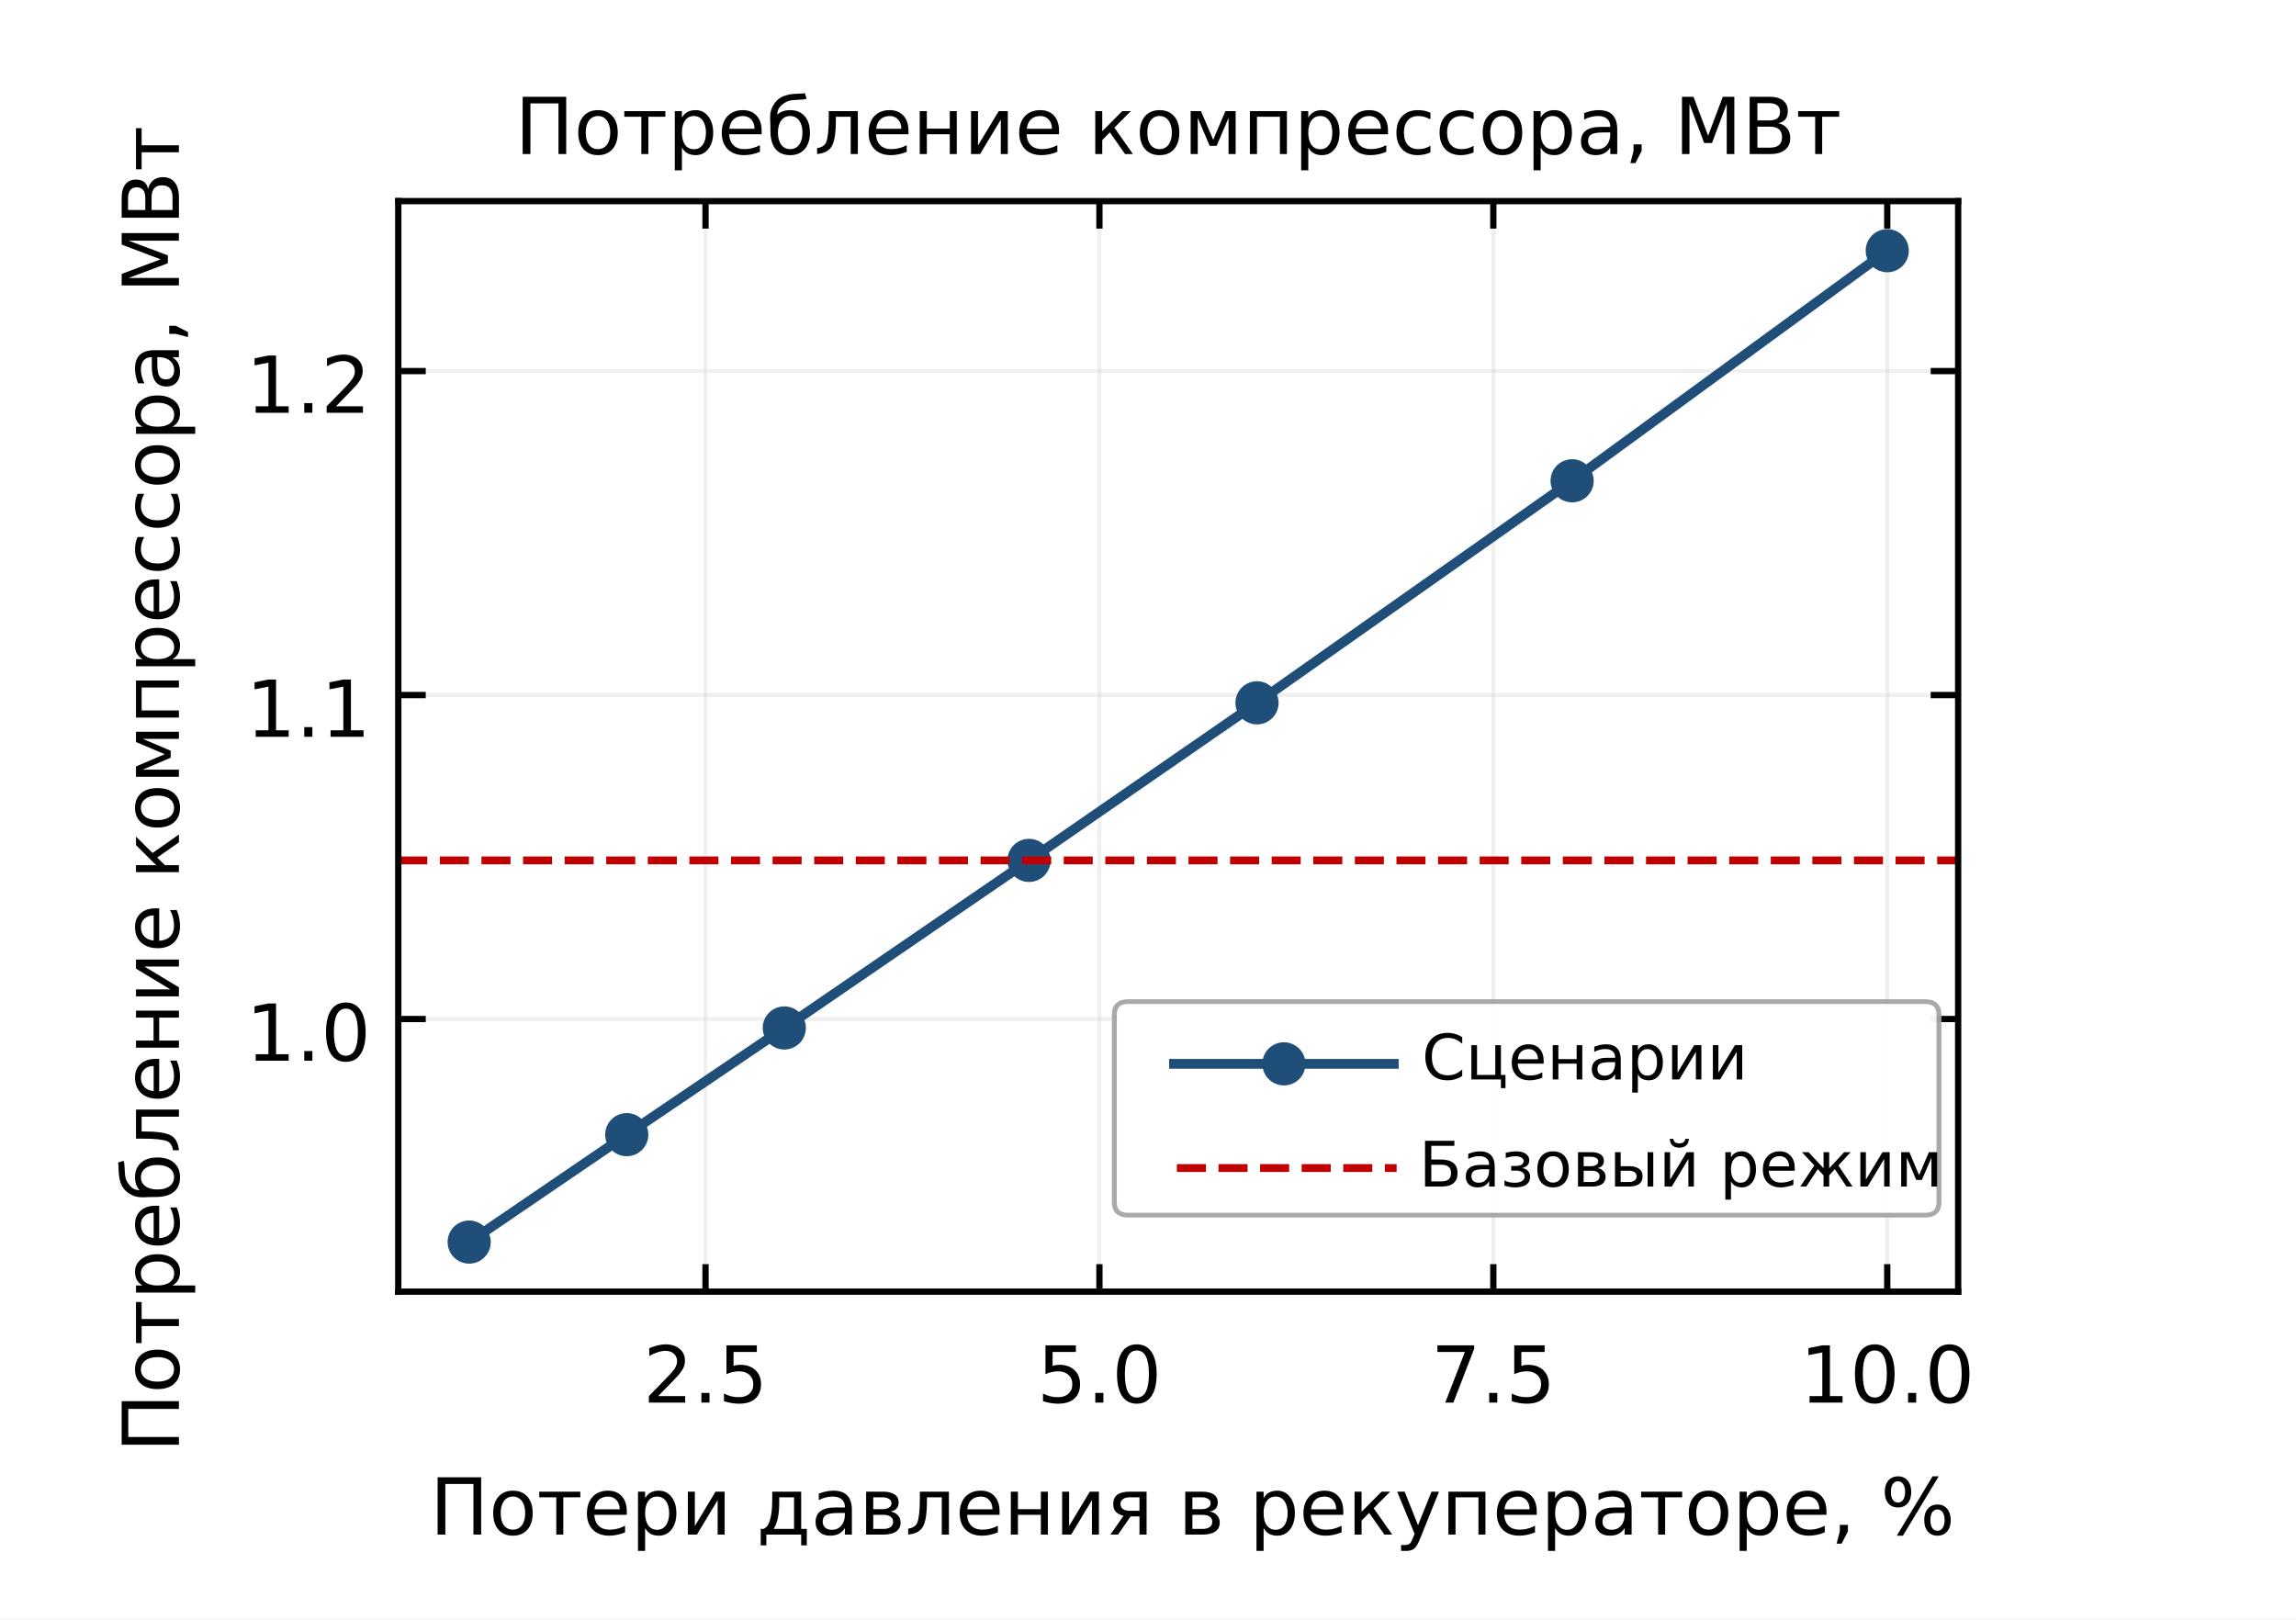
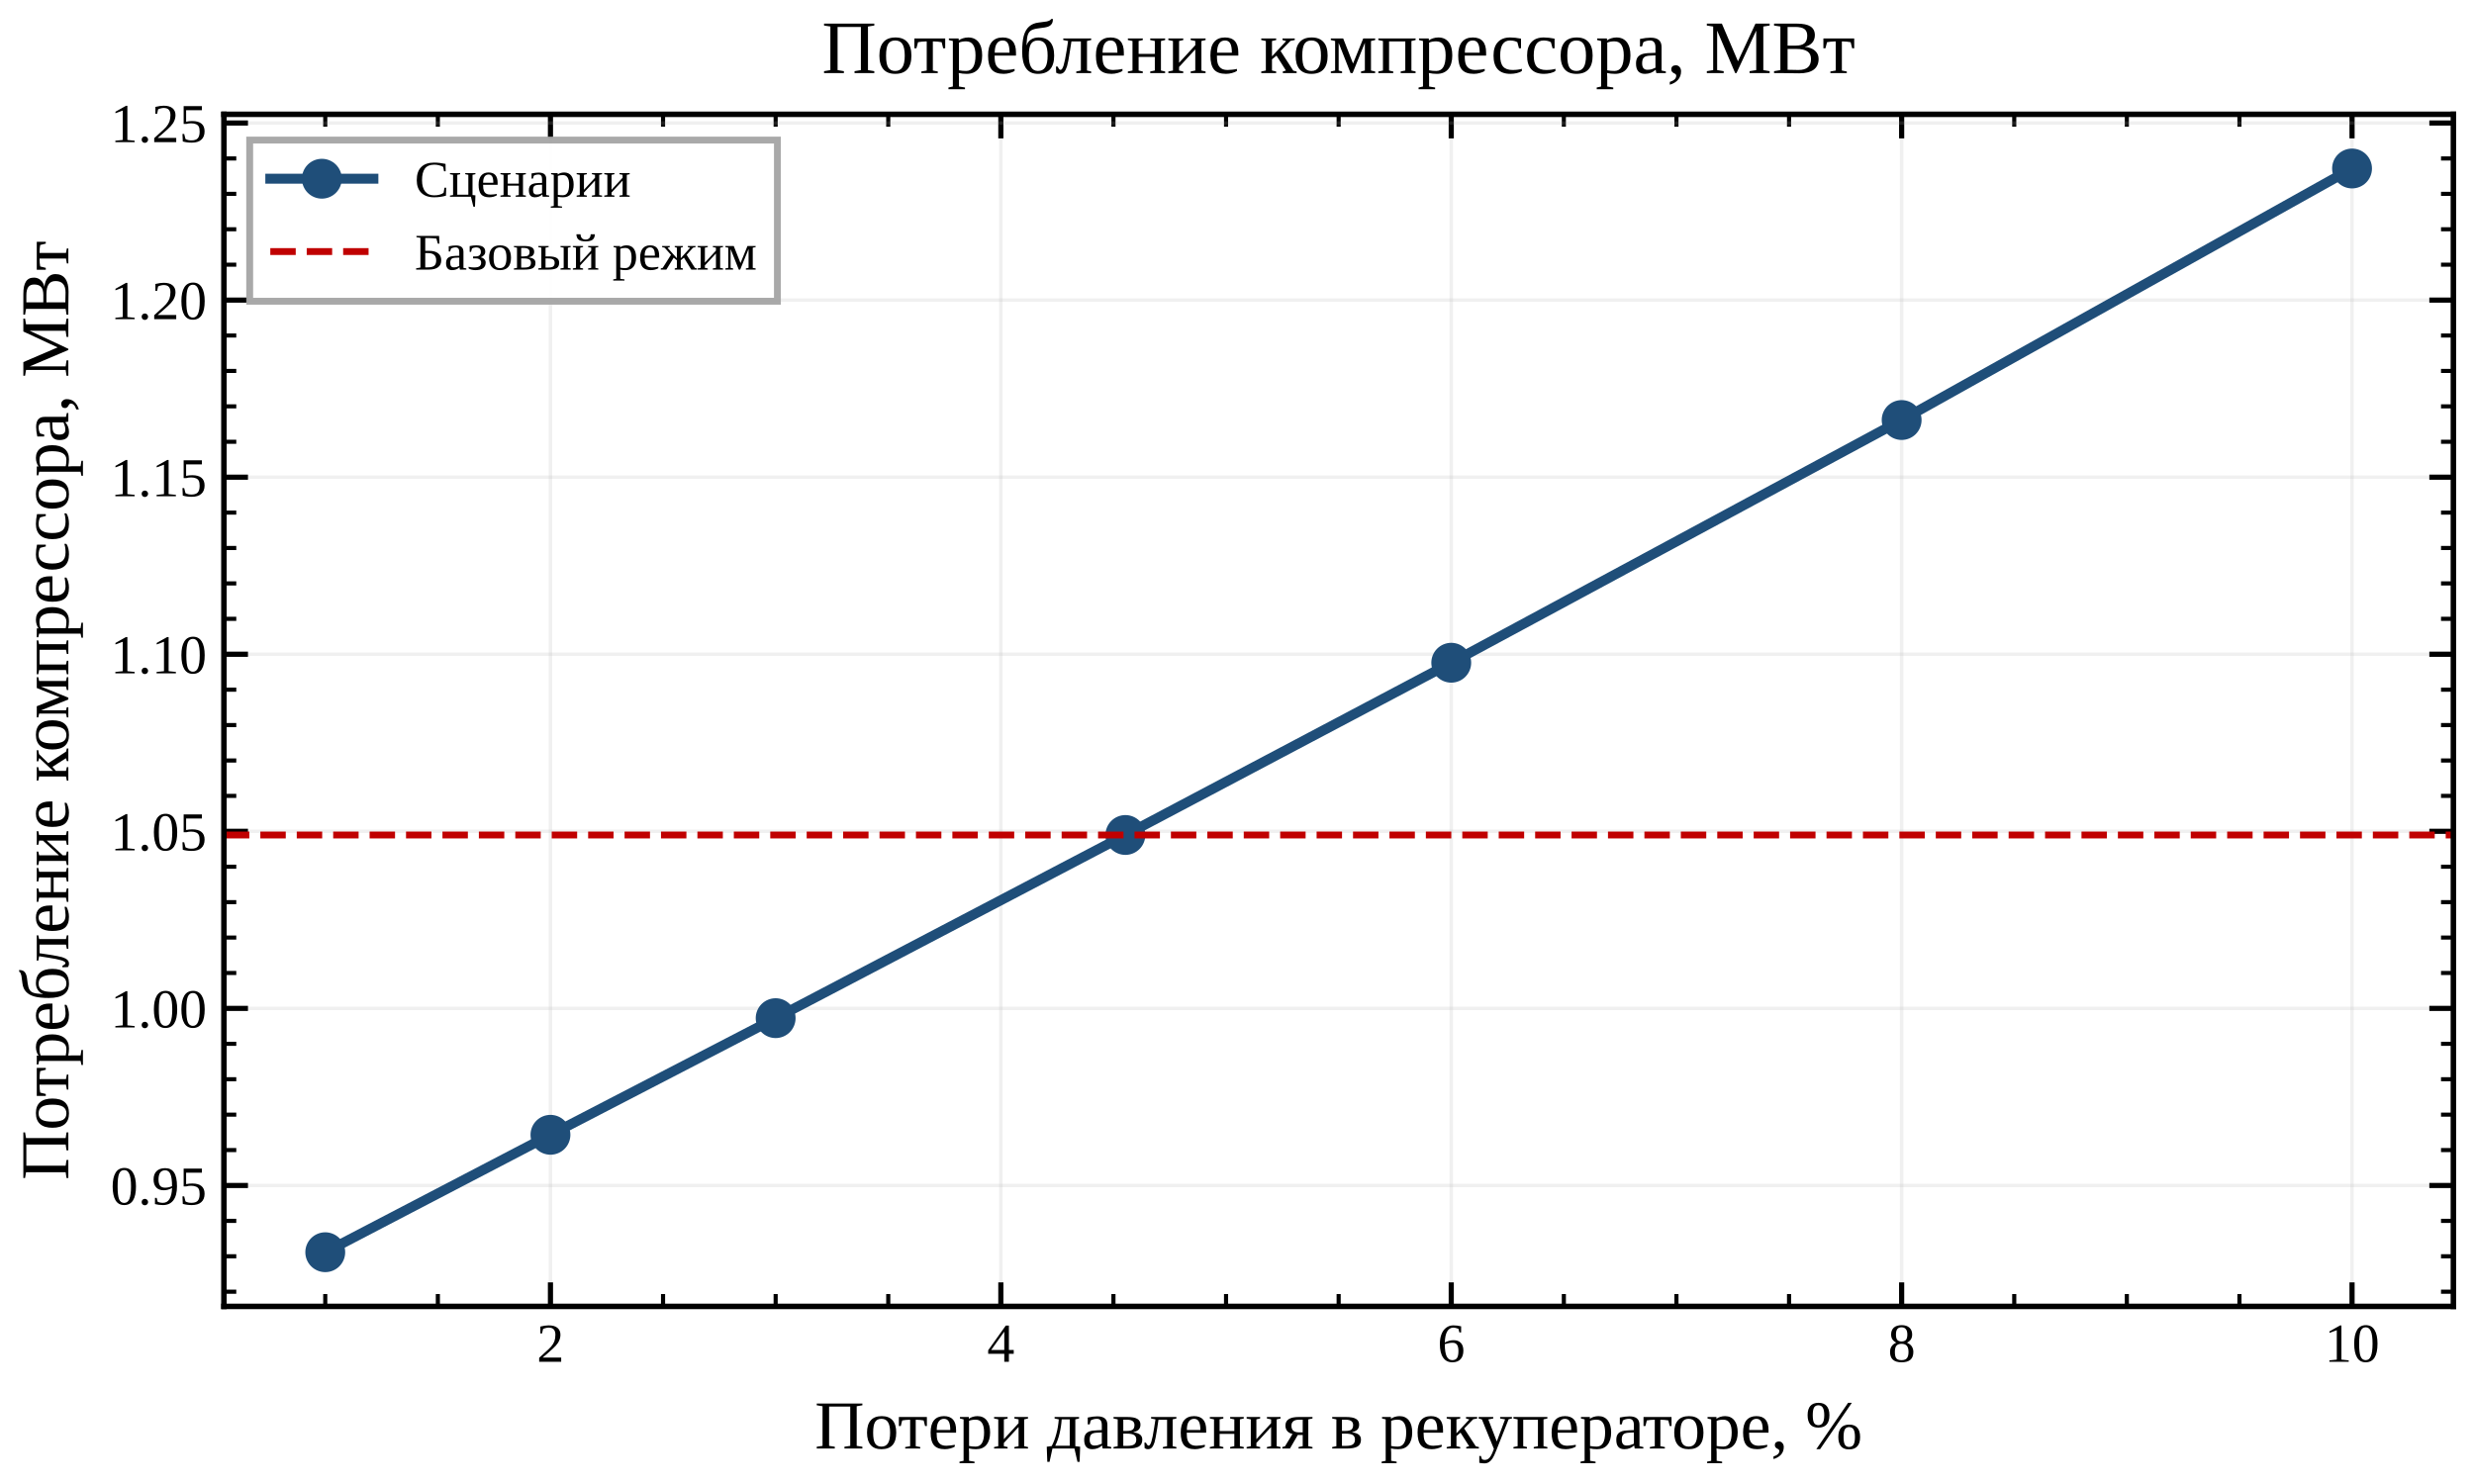
- <svg xmlns="http://www.w3.org/2000/svg" xmlns:xlink="http://www.w3.org/1999/xlink" width="292.581pt" height="206.4pt" viewBox="0 0 292.581 206.4" version="1.1" id="svg30">
-   <defs id="defs1">
-     <style type="text/css" id="style1">*{stroke-linejoin: round; stroke-linecap: butt}</style>
+ <svg xmlns="http://www.w3.org/2000/svg" xmlns:xlink="http://www.w3.org/1999/xlink" width="360pt" height="216pt" viewBox="0 0 360 216" version="1.1">
+   <defs>
+     <style type="text/css">*{stroke-linejoin: round; stroke-linecap: butt}</style>
  </defs>
  <g id="figure_1">
    <g id="patch_1">
-       <path d="M 0 206.4  L 292.581 206.4  L 292.581 0  L 0 0  z " style="fill: #ffffff" id="path1" />
+       <path d="M 0 216  L 360 216  L 360 0  L 0 0  z " style="fill: #ffffff" />
    </g>
    <g id="axes_1">
      <g id="patch_2">
-         <path d="M 50.752 164.601  L 249.529 164.601  L 249.529 25.63  L 50.752 25.63  z " style="fill: #ffffff" id="path2" />
+         <path d="M 32.583 190.151  L 357 190.151  L 357 16.638  L 32.583 16.638  z " style="fill: #ffffff" />
      </g>
      <g id="matplotlib.axis_1">
        <g id="xtick_1">
          <g id="line2d_1">
-             <path d="M 89.905 164.601  L 89.905 25.63  " clip-path="url(#p88eb6f7846)" style="fill: none; stroke: #b0b0b0; stroke-opacity: 0.18; stroke-width: 0.5; stroke-linecap: square" id="path3" />
+             <path d="M 80.099 190.151  L 80.099 16.638  " clip-path="url(#p192bdc689a)" style="fill: none; stroke: #b0b0b0; stroke-opacity: 0.18; stroke-width: 0.5; stroke-linecap: square" />
          </g>
          <g id="line2d_2">
-             <defs id="defs3">
-               <path id="me7cace26bb" d="M 0 0  L 0 -3.5  " style="stroke: #000000; stroke-width: 0.8" />
+             <defs>
+               <path id="m18ca00a111" d="M 0 0  L 0 -3.5  " style="stroke: #000000; stroke-width: 0.75" />
            </defs>
-             <g id="g3">
-               <use xlink:href="#me7cace26bb" x="89.905" y="164.601" style="stroke: #000000; stroke-width: 0.8" id="use3" />
+             <g>
+               <use xlink:href="#m18ca00a111" x="80.099" y="190.151" style="stroke: #000000; stroke-width: 0.75" />
            </g>
          </g>
          <g id="line2d_3">
-             <defs id="defs4">
-               <path id="m1c17141eb1" d="M 0 0  L 0 3.5  " style="stroke: #000000; stroke-width: 0.8" />
+             <defs>
+               <path id="m1f9d14acce" d="M 0 0  L 0 3.5  " style="stroke: #000000; stroke-width: 0.75" />
            </defs>
-             <g id="g4">
-               <use xlink:href="#m1c17141eb1" x="89.905" y="25.63" style="stroke: #000000; stroke-width: 0.8" id="use4" />
+             <g>
+               <use xlink:href="#m1f9d14acce" x="80.099" y="16.638" style="stroke: #000000; stroke-width: 0.75" />
            </g>
          </g>
          <g id="text_1">
-             <text style="font-size:10px;font-family:'DejaVu Sans';text-anchor:middle" x="89.905" y="178.739" id="text4">2.5</text>
+             <text style="font-size: 8px; font-family: 'Times New Roman'; text-anchor: middle" x="80.099" y="198.206" transform="rotate(-0 80.09863 198.2057)">2</text>
          </g>
        </g>
        <g id="xtick_2">
          <g id="line2d_4">
-             <path d="M 140.101 164.601  L 140.101 25.63  " clip-path="url(#p88eb6f7846)" style="fill: none; stroke: #b0b0b0; stroke-opacity: 0.18; stroke-width: 0.5; stroke-linecap: square" id="path4" />
+             <path d="M 145.637 190.151  L 145.637 16.638  " clip-path="url(#p192bdc689a)" style="fill: none; stroke: #b0b0b0; stroke-opacity: 0.18; stroke-width: 0.5; stroke-linecap: square" />
          </g>
          <g id="line2d_5">
-             <g id="g5">
-               <use xlink:href="#me7cace26bb" x="140.101" y="164.601" style="stroke: #000000; stroke-width: 0.8" id="use5" />
+             <g>
+               <use xlink:href="#m18ca00a111" x="145.637" y="190.151" style="stroke: #000000; stroke-width: 0.75" />
            </g>
          </g>
          <g id="line2d_6">
-             <g id="g6">
-               <use xlink:href="#m1c17141eb1" x="140.101" y="25.63" style="stroke: #000000; stroke-width: 0.8" id="use6" />
+             <g>
+               <use xlink:href="#m1f9d14acce" x="145.637" y="16.638" style="stroke: #000000; stroke-width: 0.75" />
            </g>
          </g>
          <g id="text_2">
-             <text style="font-size:10px;font-family:'DejaVu Sans';text-anchor:middle" x="140.101" y="178.739" id="text6">5.0</text>
+             <text style="font-size: 8px; font-family: 'Times New Roman'; text-anchor: middle" x="145.637" y="198.206" transform="rotate(-0 145.6374 198.2057)">4</text>
          </g>
        </g>
        <g id="xtick_3">
          <g id="line2d_7">
-             <path d="M 190.297 164.601  L 190.297 25.63  " clip-path="url(#p88eb6f7846)" style="fill: none; stroke: #b0b0b0; stroke-opacity: 0.18; stroke-width: 0.5; stroke-linecap: square" id="path6" />
+             <path d="M 211.176 190.151  L 211.176 16.638  " clip-path="url(#p192bdc689a)" style="fill: none; stroke: #b0b0b0; stroke-opacity: 0.18; stroke-width: 0.5; stroke-linecap: square" />
          </g>
          <g id="line2d_8">
-             <g id="g7">
-               <use xlink:href="#me7cace26bb" x="190.297" y="164.601" style="stroke: #000000; stroke-width: 0.8" id="use7" />
+             <g>
+               <use xlink:href="#m18ca00a111" x="211.176" y="190.151" style="stroke: #000000; stroke-width: 0.75" />
            </g>
          </g>
          <g id="line2d_9">
-             <g id="g8">
-               <use xlink:href="#m1c17141eb1" x="190.297" y="25.63" style="stroke: #000000; stroke-width: 0.8" id="use8" />
+             <g>
+               <use xlink:href="#m1f9d14acce" x="211.176" y="16.638" style="stroke: #000000; stroke-width: 0.75" />
            </g>
          </g>
          <g id="text_3">
-             <text style="font-size:10px;font-family:'DejaVu Sans';text-anchor:middle" x="190.297" y="178.739" id="text8">7.5</text>
+             <text style="font-size: 8px; font-family: 'Times New Roman'; text-anchor: middle" x="211.176" y="198.206" transform="rotate(-0 211.1761 198.2057)">6</text>
          </g>
        </g>
        <g id="xtick_4">
          <g id="line2d_10">
-             <path d="M 240.494 164.601  L 240.494 25.63  " clip-path="url(#p88eb6f7846)" style="fill: none; stroke: #b0b0b0; stroke-opacity: 0.18; stroke-width: 0.5; stroke-linecap: square" id="path8" />
+             <path d="M 276.715 190.151  L 276.715 16.638  " clip-path="url(#p192bdc689a)" style="fill: none; stroke: #b0b0b0; stroke-opacity: 0.18; stroke-width: 0.5; stroke-linecap: square" />
          </g>
          <g id="line2d_11">
-             <g id="g9">
-               <use xlink:href="#me7cace26bb" x="240.494" y="164.601" style="stroke: #000000; stroke-width: 0.8" id="use9" />
+             <g>
+               <use xlink:href="#m18ca00a111" x="276.715" y="190.151" style="stroke: #000000; stroke-width: 0.75" />
            </g>
          </g>
          <g id="line2d_12">
-             <g id="g10">
-               <use xlink:href="#m1c17141eb1" x="240.494" y="25.63" style="stroke: #000000; stroke-width: 0.8" id="use10" />
+             <g>
+               <use xlink:href="#m1f9d14acce" x="276.715" y="16.638" style="stroke: #000000; stroke-width: 0.75" />
            </g>
          </g>
          <g id="text_4">
-             <text style="font-size:10px;font-family:'DejaVu Sans';text-anchor:middle" x="240.494" y="178.739" id="text10">10.0</text>
-           </g>
-         </g>
-         <g id="text_5" transform="translate(1.817516,-0.7270062)">
-           <text style="font-size:10px;font-family:'DejaVu Sans';text-anchor:middle" x="150.141" y="196.288" id="text11">Потери давления в рекуператоре, %</text>
+             <text style="font-size: 8px; font-family: 'Times New Roman'; text-anchor: middle" x="276.715" y="198.206" transform="rotate(-0 276.7148 198.2057)">8</text>
+           </g>
+         </g>
+         <g id="xtick_5">
+           <g id="line2d_13">
+             <path d="M 342.254 190.151  L 342.254 16.638  " clip-path="url(#p192bdc689a)" style="fill: none; stroke: #b0b0b0; stroke-opacity: 0.18; stroke-width: 0.5; stroke-linecap: square" />
+           </g>
+           <g id="line2d_14">
+             <g>
+               <use xlink:href="#m18ca00a111" x="342.254" y="190.151" style="stroke: #000000; stroke-width: 0.75" />
+             </g>
+           </g>
+           <g id="line2d_15">
+             <g>
+               <use xlink:href="#m1f9d14acce" x="342.254" y="16.638" style="stroke: #000000; stroke-width: 0.75" />
+             </g>
+           </g>
+           <g id="text_5">
+             <text style="font-size: 8px; font-family: 'Times New Roman'; text-anchor: middle" x="342.254" y="198.206" transform="rotate(-0 342.2535 198.2057)">10</text>
+           </g>
+         </g>
+         <g id="xtick_6">
+           <g id="line2d_16">
+             <defs>
+               <path id="me15f4188d0" d="M 0 0  L 0 -1.8  " style="stroke: #000000; stroke-width: 0.6" />
+             </defs>
+             <g>
+               <use xlink:href="#me15f4188d0" x="47.329" y="190.151" style="stroke: #000000; stroke-width: 0.6" />
+             </g>
+           </g>
+           <g id="line2d_17">
+             <defs>
+               <path id="mb566456e94" d="M 0 0  L 0 1.8  " style="stroke: #000000; stroke-width: 0.6" />
+             </defs>
+             <g>
+               <use xlink:href="#mb566456e94" x="47.329" y="16.638" style="stroke: #000000; stroke-width: 0.6" />
+             </g>
+           </g>
+         </g>
+         <g id="xtick_7">
+           <g id="line2d_18">
+             <g>
+               <use xlink:href="#me15f4188d0" x="63.714" y="190.151" style="stroke: #000000; stroke-width: 0.6" />
+             </g>
+           </g>
+           <g id="line2d_19">
+             <g>
+               <use xlink:href="#mb566456e94" x="63.714" y="16.638" style="stroke: #000000; stroke-width: 0.6" />
+             </g>
+           </g>
+         </g>
+         <g id="xtick_8">
+           <g id="line2d_20">
+             <g>
+               <use xlink:href="#me15f4188d0" x="96.483" y="190.151" style="stroke: #000000; stroke-width: 0.6" />
+             </g>
+           </g>
+           <g id="line2d_21">
+             <g>
+               <use xlink:href="#mb566456e94" x="96.483" y="16.638" style="stroke: #000000; stroke-width: 0.6" />
+             </g>
+           </g>
+         </g>
+         <g id="xtick_9">
+           <g id="line2d_22">
+             <g>
+               <use xlink:href="#me15f4188d0" x="112.868" y="190.151" style="stroke: #000000; stroke-width: 0.6" />
+             </g>
+           </g>
+           <g id="line2d_23">
+             <g>
+               <use xlink:href="#mb566456e94" x="112.868" y="16.638" style="stroke: #000000; stroke-width: 0.6" />
+             </g>
+           </g>
+         </g>
+         <g id="xtick_10">
+           <g id="line2d_24">
+             <g>
+               <use xlink:href="#me15f4188d0" x="129.253" y="190.151" style="stroke: #000000; stroke-width: 0.6" />
+             </g>
+           </g>
+           <g id="line2d_25">
+             <g>
+               <use xlink:href="#mb566456e94" x="129.253" y="16.638" style="stroke: #000000; stroke-width: 0.6" />
+             </g>
+           </g>
+         </g>
+         <g id="xtick_11">
+           <g id="line2d_26">
+             <g>
+               <use xlink:href="#me15f4188d0" x="162.022" y="190.151" style="stroke: #000000; stroke-width: 0.6" />
+             </g>
+           </g>
+           <g id="line2d_27">
+             <g>
+               <use xlink:href="#mb566456e94" x="162.022" y="16.638" style="stroke: #000000; stroke-width: 0.6" />
+             </g>
+           </g>
+         </g>
+         <g id="xtick_12">
+           <g id="line2d_28">
+             <g>
+               <use xlink:href="#me15f4188d0" x="178.407" y="190.151" style="stroke: #000000; stroke-width: 0.6" />
+             </g>
+           </g>
+           <g id="line2d_29">
+             <g>
+               <use xlink:href="#mb566456e94" x="178.407" y="16.638" style="stroke: #000000; stroke-width: 0.6" />
+             </g>
+           </g>
+         </g>
+         <g id="xtick_13">
+           <g id="line2d_30">
+             <g>
+               <use xlink:href="#me15f4188d0" x="194.791" y="190.151" style="stroke: #000000; stroke-width: 0.6" />
+             </g>
+           </g>
+           <g id="line2d_31">
+             <g>
+               <use xlink:href="#mb566456e94" x="194.791" y="16.638" style="stroke: #000000; stroke-width: 0.6" />
+             </g>
+           </g>
+         </g>
+         <g id="xtick_14">
+           <g id="line2d_32">
+             <g>
+               <use xlink:href="#me15f4188d0" x="227.561" y="190.151" style="stroke: #000000; stroke-width: 0.6" />
+             </g>
+           </g>
+           <g id="line2d_33">
+             <g>
+               <use xlink:href="#mb566456e94" x="227.561" y="16.638" style="stroke: #000000; stroke-width: 0.6" />
+             </g>
+           </g>
+         </g>
+         <g id="xtick_15">
+           <g id="line2d_34">
+             <g>
+               <use xlink:href="#me15f4188d0" x="243.945" y="190.151" style="stroke: #000000; stroke-width: 0.6" />
+             </g>
+           </g>
+           <g id="line2d_35">
+             <g>
+               <use xlink:href="#mb566456e94" x="243.945" y="16.638" style="stroke: #000000; stroke-width: 0.6" />
+             </g>
+           </g>
+         </g>
+         <g id="xtick_16">
+           <g id="line2d_36">
+             <g>
+               <use xlink:href="#me15f4188d0" x="260.33" y="190.151" style="stroke: #000000; stroke-width: 0.6" />
+             </g>
+           </g>
+           <g id="line2d_37">
+             <g>
+               <use xlink:href="#mb566456e94" x="260.33" y="16.638" style="stroke: #000000; stroke-width: 0.6" />
+             </g>
+           </g>
+         </g>
+         <g id="xtick_17">
+           <g id="line2d_38">
+             <g>
+               <use xlink:href="#me15f4188d0" x="293.099" y="190.151" style="stroke: #000000; stroke-width: 0.6" />
+             </g>
+           </g>
+           <g id="line2d_39">
+             <g>
+               <use xlink:href="#mb566456e94" x="293.099" y="16.638" style="stroke: #000000; stroke-width: 0.6" />
+             </g>
+           </g>
+         </g>
+         <g id="xtick_18">
+           <g id="line2d_40">
+             <g>
+               <use xlink:href="#me15f4188d0" x="309.484" y="190.151" style="stroke: #000000; stroke-width: 0.6" />
+             </g>
+           </g>
+           <g id="line2d_41">
+             <g>
+               <use xlink:href="#mb566456e94" x="309.484" y="16.638" style="stroke: #000000; stroke-width: 0.6" />
+             </g>
+           </g>
+         </g>
+         <g id="xtick_19">
+           <g id="line2d_42">
+             <g>
+               <use xlink:href="#me15f4188d0" x="325.869" y="190.151" style="stroke: #000000; stroke-width: 0.6" />
+             </g>
+           </g>
+           <g id="line2d_43">
+             <g>
+               <use xlink:href="#mb566456e94" x="325.869" y="16.638" style="stroke: #000000; stroke-width: 0.6" />
+             </g>
+           </g>
+         </g>
+         <g id="text_6">
+           <text style="font-size: 10px; font-family: 'Times New Roman'; text-anchor: middle" x="194.791" y="210.842" transform="rotate(-0 194.7914 210.8419)">Потери давления в рекуператоре, %</text>
        </g>
      </g>
      <g id="matplotlib.axis_2">
        <g id="ytick_1">
-           <g id="line2d_13">
-             <path d="M 50.752 129.859  L 249.529 129.859  " clip-path="url(#p88eb6f7846)" style="fill: none; stroke: #b0b0b0; stroke-opacity: 0.18; stroke-width: 0.5; stroke-linecap: square" id="path11" />
-           </g>
-           <g id="line2d_14">
-             <defs id="defs11">
-               <path id="m7e4599c8b1" d="M 0 0  L 3.5 0  " style="stroke: #000000; stroke-width: 0.8" />
+           <g id="line2d_44">
+             <path d="M 32.583 172.548  L 357 172.548  " clip-path="url(#p192bdc689a)" style="fill: none; stroke: #b0b0b0; stroke-opacity: 0.18; stroke-width: 0.5; stroke-linecap: square" />
+           </g>
+           <g id="line2d_45">
+             <defs>
+               <path id="m947bf0a785" d="M 0 0  L 3.5 0  " style="stroke: #000000; stroke-width: 0.75" />
            </defs>
-             <g id="g11">
-               <use xlink:href="#m7e4599c8b1" x="50.752" y="129.859" style="stroke: #000000; stroke-width: 0.8" id="use11" />
-             </g>
-           </g>
-           <g id="line2d_15">
-             <defs id="defs12">
-               <path id="md176932ae4" d="M 0 0  L -3.5 0  " style="stroke: #000000; stroke-width: 0.8" />
+             <g>
+               <use xlink:href="#m947bf0a785" x="32.583" y="172.548" style="stroke: #000000; stroke-width: 0.75" />
+             </g>
+           </g>
+           <g id="line2d_46">
+             <defs>
+               <path id="m0d2e6d3a5f" d="M 0 0  L -3.5 0  " style="stroke: #000000; stroke-width: 0.75" />
            </defs>
-             <g id="g12">
-               <use xlink:href="#md176932ae4" x="249.529" y="129.859" style="stroke: #000000; stroke-width: 0.8" id="use12" />
-             </g>
-           </g>
-           <g id="text_6">
-             <text style="font-size:10px;font-family:'DejaVu Sans';text-anchor:end" x="47.252" y="135.178" id="text12">1.0</text>
+             <g>
+               <use xlink:href="#m0d2e6d3a5f" x="357" y="172.548" style="stroke: #000000; stroke-width: 0.75" />
+             </g>
+           </g>
+           <g id="text_7">
+             <text style="font-size: 8px; font-family: 'Times New Roman'; text-anchor: end" x="30.083" y="175.325" transform="rotate(-0 30.08305 175.3252)">0.95</text>
          </g>
        </g>
        <g id="ytick_2">
-           <g id="line2d_16">
-             <path d="M 50.752 88.574  L 249.529 88.574  " clip-path="url(#p88eb6f7846)" style="fill: none; stroke: #b0b0b0; stroke-opacity: 0.18; stroke-width: 0.5; stroke-linecap: square" id="path12" />
-           </g>
-           <g id="line2d_17">
-             <g id="g13">
-               <use xlink:href="#m7e4599c8b1" x="50.752" y="88.574" style="stroke: #000000; stroke-width: 0.8" id="use13" />
-             </g>
-           </g>
-           <g id="line2d_18">
-             <g id="g14">
-               <use xlink:href="#md176932ae4" x="249.529" y="88.574" style="stroke: #000000; stroke-width: 0.8" id="use14" />
-             </g>
-           </g>
-           <g id="text_7">
-             <text style="font-size:10px;font-family:'DejaVu Sans';text-anchor:end" x="47.252" y="93.893" id="text14">1.1</text>
+           <g id="line2d_47">
+             <path d="M 32.583 146.774  L 357 146.774  " clip-path="url(#p192bdc689a)" style="fill: none; stroke: #b0b0b0; stroke-opacity: 0.18; stroke-width: 0.5; stroke-linecap: square" />
+           </g>
+           <g id="line2d_48">
+             <g>
+               <use xlink:href="#m947bf0a785" x="32.583" y="146.774" style="stroke: #000000; stroke-width: 0.75" />
+             </g>
+           </g>
+           <g id="line2d_49">
+             <g>
+               <use xlink:href="#m0d2e6d3a5f" x="357" y="146.774" style="stroke: #000000; stroke-width: 0.75" />
+             </g>
+           </g>
+           <g id="text_8">
+             <text style="font-size: 8px; font-family: 'Times New Roman'; text-anchor: end" x="30.083" y="149.552" transform="rotate(-0 30.08305 149.5518)">1.00</text>
          </g>
        </g>
        <g id="ytick_3">
-           <g id="line2d_19">
-             <path d="M 50.752 47.289  L 249.529 47.289  " clip-path="url(#p88eb6f7846)" style="fill: none; stroke: #b0b0b0; stroke-opacity: 0.18; stroke-width: 0.5; stroke-linecap: square" id="path14" />
-           </g>
-           <g id="line2d_20">
-             <g id="g15">
-               <use xlink:href="#m7e4599c8b1" x="50.752" y="47.289" style="stroke: #000000; stroke-width: 0.8" id="use15" />
-             </g>
-           </g>
-           <g id="line2d_21">
-             <g id="g16">
-               <use xlink:href="#md176932ae4" x="249.529" y="47.289" style="stroke: #000000; stroke-width: 0.8" id="use16" />
-             </g>
-           </g>
-           <g id="text_8">
-             <text style="font-size:10px;font-family:'DejaVu Sans';text-anchor:end" x="47.252" y="52.608" id="text16">1.2</text>
-           </g>
-         </g>
-         <g id="text_9" transform="translate(4.725541,5.452547)">
-           <text style="font-size:10px;font-family:'DejaVu Sans';text-anchor:middle" x="18.076" y="95.115" transform="rotate(-90,18.07625,95.11539)" id="text17">Потребление компрессора, МВт</text>
-         </g>
-       </g>
-       <g id="line2d_22">
-         <path d="M 59.787 158.284  L 79.866 144.595  L 99.944 130.997  L 131.126 109.644  L 160.18 89.564  L 200.337 61.27  L 240.494 31.947  " clip-path="url(#p88eb6f7846)" style="fill: none; stroke: #1f4e79; stroke-width: 1.25; stroke-linecap: square" id="path17" />
-         <defs id="defs17">
-           <path id="mc4b012e157" d="M 0 2.25  C 0.597 2.25 1.169 2.013 1.591 1.591  C 2.013 1.169 2.25 0.597 2.25 0  C 2.25 -0.597 2.013 -1.169 1.591 -1.591  C 1.169 -2.013 0.597 -2.25 0 -2.25  C -0.597 -2.25 -1.169 -2.013 -1.591 -1.591  C -2.013 -1.169 -2.25 -0.597 -2.25 0  C -2.25 0.597 -2.013 1.169 -1.591 1.591  C -1.169 2.013 -0.597 2.25 0 2.25  z " style="stroke: #1f4e79" />
+           <g id="line2d_50">
+             <path d="M 32.583 121.001  L 357 121.001  " clip-path="url(#p192bdc689a)" style="fill: none; stroke: #b0b0b0; stroke-opacity: 0.18; stroke-width: 0.5; stroke-linecap: square" />
+           </g>
+           <g id="line2d_51">
+             <g>
+               <use xlink:href="#m947bf0a785" x="32.583" y="121.001" style="stroke: #000000; stroke-width: 0.75" />
+             </g>
+           </g>
+           <g id="line2d_52">
+             <g>
+               <use xlink:href="#m0d2e6d3a5f" x="357" y="121.001" style="stroke: #000000; stroke-width: 0.75" />
+             </g>
+           </g>
+           <g id="text_9">
+             <text style="font-size: 8px; font-family: 'Times New Roman'; text-anchor: end" x="30.083" y="123.778" transform="rotate(-0 30.08305 123.7783)">1.05</text>
+           </g>
+         </g>
+         <g id="ytick_4">
+           <g id="line2d_53">
+             <path d="M 32.583 95.227  L 357 95.227  " clip-path="url(#p192bdc689a)" style="fill: none; stroke: #b0b0b0; stroke-opacity: 0.18; stroke-width: 0.5; stroke-linecap: square" />
+           </g>
+           <g id="line2d_54">
+             <g>
+               <use xlink:href="#m947bf0a785" x="32.583" y="95.227" style="stroke: #000000; stroke-width: 0.75" />
+             </g>
+           </g>
+           <g id="line2d_55">
+             <g>
+               <use xlink:href="#m0d2e6d3a5f" x="357" y="95.227" style="stroke: #000000; stroke-width: 0.75" />
+             </g>
+           </g>
+           <g id="text_10">
+             <text style="font-size: 8px; font-family: 'Times New Roman'; text-anchor: end" x="30.083" y="98.005" transform="rotate(-0 30.08305 98.00484)">1.10</text>
+           </g>
+         </g>
+         <g id="ytick_5">
+           <g id="line2d_56">
+             <path d="M 32.583 69.454  L 357 69.454  " clip-path="url(#p192bdc689a)" style="fill: none; stroke: #b0b0b0; stroke-opacity: 0.18; stroke-width: 0.5; stroke-linecap: square" />
+           </g>
+           <g id="line2d_57">
+             <g>
+               <use xlink:href="#m947bf0a785" x="32.583" y="69.454" style="stroke: #000000; stroke-width: 0.75" />
+             </g>
+           </g>
+           <g id="line2d_58">
+             <g>
+               <use xlink:href="#m0d2e6d3a5f" x="357" y="69.454" style="stroke: #000000; stroke-width: 0.75" />
+             </g>
+           </g>
+           <g id="text_11">
+             <text style="font-size: 8px; font-family: 'Times New Roman'; text-anchor: end" x="30.083" y="72.231" transform="rotate(-0 30.08305 72.23138)">1.15</text>
+           </g>
+         </g>
+         <g id="ytick_6">
+           <g id="line2d_59">
+             <path d="M 32.583 43.68  L 357 43.68  " clip-path="url(#p192bdc689a)" style="fill: none; stroke: #b0b0b0; stroke-opacity: 0.18; stroke-width: 0.5; stroke-linecap: square" />
+           </g>
+           <g id="line2d_60">
+             <g>
+               <use xlink:href="#m947bf0a785" x="32.583" y="43.68" style="stroke: #000000; stroke-width: 0.75" />
+             </g>
+           </g>
+           <g id="line2d_61">
+             <g>
+               <use xlink:href="#m0d2e6d3a5f" x="357" y="43.68" style="stroke: #000000; stroke-width: 0.75" />
+             </g>
+           </g>
+           <g id="text_12">
+             <text style="font-size: 8px; font-family: 'Times New Roman'; text-anchor: end" x="30.083" y="46.458" transform="rotate(-0 30.08305 46.45792)">1.20</text>
+           </g>
+         </g>
+         <g id="ytick_7">
+           <g id="line2d_62">
+             <path d="M 32.583 17.907  L 357 17.907  " clip-path="url(#p192bdc689a)" style="fill: none; stroke: #b0b0b0; stroke-opacity: 0.18; stroke-width: 0.5; stroke-linecap: square" />
+           </g>
+           <g id="line2d_63">
+             <g>
+               <use xlink:href="#m947bf0a785" x="32.583" y="17.907" style="stroke: #000000; stroke-width: 0.75" />
+             </g>
+           </g>
+           <g id="line2d_64">
+             <g>
+               <use xlink:href="#m0d2e6d3a5f" x="357" y="17.907" style="stroke: #000000; stroke-width: 0.75" />
+             </g>
+           </g>
+           <g id="text_13">
+             <text style="font-size: 8px; font-family: 'Times New Roman'; text-anchor: end" x="30.083" y="20.684" transform="rotate(-0 30.08305 20.68446)">1.25</text>
+           </g>
+         </g>
+         <g id="ytick_8">
+           <g id="line2d_65">
+             <defs>
+               <path id="m91e6a5ca31" d="M 0 0  L 1.8 0  " style="stroke: #000000; stroke-width: 0.6" />
+             </defs>
+             <g>
+               <use xlink:href="#m91e6a5ca31" x="32.583" y="188.012" style="stroke: #000000; stroke-width: 0.6" />
+             </g>
+           </g>
+           <g id="line2d_66">
+             <defs>
+               <path id="md0fefa6eaa" d="M 0 0  L -1.8 0  " style="stroke: #000000; stroke-width: 0.6" />
+             </defs>
+             <g>
+               <use xlink:href="#md0fefa6eaa" x="357" y="188.012" style="stroke: #000000; stroke-width: 0.6" />
+             </g>
+           </g>
+         </g>
+         <g id="ytick_9">
+           <g id="line2d_67">
+             <g>
+               <use xlink:href="#m91e6a5ca31" x="32.583" y="182.857" style="stroke: #000000; stroke-width: 0.6" />
+             </g>
+           </g>
+           <g id="line2d_68">
+             <g>
+               <use xlink:href="#md0fefa6eaa" x="357" y="182.857" style="stroke: #000000; stroke-width: 0.6" />
+             </g>
+           </g>
+         </g>
+         <g id="ytick_10">
+           <g id="line2d_69">
+             <g>
+               <use xlink:href="#m91e6a5ca31" x="32.583" y="177.702" style="stroke: #000000; stroke-width: 0.6" />
+             </g>
+           </g>
+           <g id="line2d_70">
+             <g>
+               <use xlink:href="#md0fefa6eaa" x="357" y="177.702" style="stroke: #000000; stroke-width: 0.6" />
+             </g>
+           </g>
+         </g>
+         <g id="ytick_11">
+           <g id="line2d_71">
+             <g>
+               <use xlink:href="#m91e6a5ca31" x="32.583" y="167.393" style="stroke: #000000; stroke-width: 0.6" />
+             </g>
+           </g>
+           <g id="line2d_72">
+             <g>
+               <use xlink:href="#md0fefa6eaa" x="357" y="167.393" style="stroke: #000000; stroke-width: 0.6" />
+             </g>
+           </g>
+         </g>
+         <g id="ytick_12">
+           <g id="line2d_73">
+             <g>
+               <use xlink:href="#m91e6a5ca31" x="32.583" y="162.238" style="stroke: #000000; stroke-width: 0.6" />
+             </g>
+           </g>
+           <g id="line2d_74">
+             <g>
+               <use xlink:href="#md0fefa6eaa" x="357" y="162.238" style="stroke: #000000; stroke-width: 0.6" />
+             </g>
+           </g>
+         </g>
+         <g id="ytick_13">
+           <g id="line2d_75">
+             <g>
+               <use xlink:href="#m91e6a5ca31" x="32.583" y="157.084" style="stroke: #000000; stroke-width: 0.6" />
+             </g>
+           </g>
+           <g id="line2d_76">
+             <g>
+               <use xlink:href="#md0fefa6eaa" x="357" y="157.084" style="stroke: #000000; stroke-width: 0.6" />
+             </g>
+           </g>
+         </g>
+         <g id="ytick_14">
+           <g id="line2d_77">
+             <g>
+               <use xlink:href="#m91e6a5ca31" x="32.583" y="151.929" style="stroke: #000000; stroke-width: 0.6" />
+             </g>
+           </g>
+           <g id="line2d_78">
+             <g>
+               <use xlink:href="#md0fefa6eaa" x="357" y="151.929" style="stroke: #000000; stroke-width: 0.6" />
+             </g>
+           </g>
+         </g>
+         <g id="ytick_15">
+           <g id="line2d_79">
+             <g>
+               <use xlink:href="#m91e6a5ca31" x="32.583" y="141.62" style="stroke: #000000; stroke-width: 0.6" />
+             </g>
+           </g>
+           <g id="line2d_80">
+             <g>
+               <use xlink:href="#md0fefa6eaa" x="357" y="141.62" style="stroke: #000000; stroke-width: 0.6" />
+             </g>
+           </g>
+         </g>
+         <g id="ytick_16">
+           <g id="line2d_81">
+             <g>
+               <use xlink:href="#m91e6a5ca31" x="32.583" y="136.465" style="stroke: #000000; stroke-width: 0.6" />
+             </g>
+           </g>
+           <g id="line2d_82">
+             <g>
+               <use xlink:href="#md0fefa6eaa" x="357" y="136.465" style="stroke: #000000; stroke-width: 0.6" />
+             </g>
+           </g>
+         </g>
+         <g id="ytick_17">
+           <g id="line2d_83">
+             <g>
+               <use xlink:href="#m91e6a5ca31" x="32.583" y="131.31" style="stroke: #000000; stroke-width: 0.6" />
+             </g>
+           </g>
+           <g id="line2d_84">
+             <g>
+               <use xlink:href="#md0fefa6eaa" x="357" y="131.31" style="stroke: #000000; stroke-width: 0.6" />
+             </g>
+           </g>
+         </g>
+         <g id="ytick_18">
+           <g id="line2d_85">
+             <g>
+               <use xlink:href="#m91e6a5ca31" x="32.583" y="126.155" style="stroke: #000000; stroke-width: 0.6" />
+             </g>
+           </g>
+           <g id="line2d_86">
+             <g>
+               <use xlink:href="#md0fefa6eaa" x="357" y="126.155" style="stroke: #000000; stroke-width: 0.6" />
+             </g>
+           </g>
+         </g>
+         <g id="ytick_19">
+           <g id="line2d_87">
+             <g>
+               <use xlink:href="#m91e6a5ca31" x="32.583" y="115.846" style="stroke: #000000; stroke-width: 0.6" />
+             </g>
+           </g>
+           <g id="line2d_88">
+             <g>
+               <use xlink:href="#md0fefa6eaa" x="357" y="115.846" style="stroke: #000000; stroke-width: 0.6" />
+             </g>
+           </g>
+         </g>
+         <g id="ytick_20">
+           <g id="line2d_89">
+             <g>
+               <use xlink:href="#m91e6a5ca31" x="32.583" y="110.691" style="stroke: #000000; stroke-width: 0.6" />
+             </g>
+           </g>
+           <g id="line2d_90">
+             <g>
+               <use xlink:href="#md0fefa6eaa" x="357" y="110.691" style="stroke: #000000; stroke-width: 0.6" />
+             </g>
+           </g>
+         </g>
+         <g id="ytick_21">
+           <g id="line2d_91">
+             <g>
+               <use xlink:href="#m91e6a5ca31" x="32.583" y="105.537" style="stroke: #000000; stroke-width: 0.6" />
+             </g>
+           </g>
+           <g id="line2d_92">
+             <g>
+               <use xlink:href="#md0fefa6eaa" x="357" y="105.537" style="stroke: #000000; stroke-width: 0.6" />
+             </g>
+           </g>
+         </g>
+         <g id="ytick_22">
+           <g id="line2d_93">
+             <g>
+               <use xlink:href="#m91e6a5ca31" x="32.583" y="100.382" style="stroke: #000000; stroke-width: 0.6" />
+             </g>
+           </g>
+           <g id="line2d_94">
+             <g>
+               <use xlink:href="#md0fefa6eaa" x="357" y="100.382" style="stroke: #000000; stroke-width: 0.6" />
+             </g>
+           </g>
+         </g>
+         <g id="ytick_23">
+           <g id="line2d_95">
+             <g>
+               <use xlink:href="#m91e6a5ca31" x="32.583" y="90.073" style="stroke: #000000; stroke-width: 0.6" />
+             </g>
+           </g>
+           <g id="line2d_96">
+             <g>
+               <use xlink:href="#md0fefa6eaa" x="357" y="90.073" style="stroke: #000000; stroke-width: 0.6" />
+             </g>
+           </g>
+         </g>
+         <g id="ytick_24">
+           <g id="line2d_97">
+             <g>
+               <use xlink:href="#m91e6a5ca31" x="32.583" y="84.918" style="stroke: #000000; stroke-width: 0.6" />
+             </g>
+           </g>
+           <g id="line2d_98">
+             <g>
+               <use xlink:href="#md0fefa6eaa" x="357" y="84.918" style="stroke: #000000; stroke-width: 0.6" />
+             </g>
+           </g>
+         </g>
+         <g id="ytick_25">
+           <g id="line2d_99">
+             <g>
+               <use xlink:href="#m91e6a5ca31" x="32.583" y="79.763" style="stroke: #000000; stroke-width: 0.6" />
+             </g>
+           </g>
+           <g id="line2d_100">
+             <g>
+               <use xlink:href="#md0fefa6eaa" x="357" y="79.763" style="stroke: #000000; stroke-width: 0.6" />
+             </g>
+           </g>
+         </g>
+         <g id="ytick_26">
+           <g id="line2d_101">
+             <g>
+               <use xlink:href="#m91e6a5ca31" x="32.583" y="74.609" style="stroke: #000000; stroke-width: 0.6" />
+             </g>
+           </g>
+           <g id="line2d_102">
+             <g>
+               <use xlink:href="#md0fefa6eaa" x="357" y="74.609" style="stroke: #000000; stroke-width: 0.6" />
+             </g>
+           </g>
+         </g>
+         <g id="ytick_27">
+           <g id="line2d_103">
+             <g>
+               <use xlink:href="#m91e6a5ca31" x="32.583" y="64.299" style="stroke: #000000; stroke-width: 0.6" />
+             </g>
+           </g>
+           <g id="line2d_104">
+             <g>
+               <use xlink:href="#md0fefa6eaa" x="357" y="64.299" style="stroke: #000000; stroke-width: 0.6" />
+             </g>
+           </g>
+         </g>
+         <g id="ytick_28">
+           <g id="line2d_105">
+             <g>
+               <use xlink:href="#m91e6a5ca31" x="32.583" y="59.144" style="stroke: #000000; stroke-width: 0.6" />
+             </g>
+           </g>
+           <g id="line2d_106">
+             <g>
+               <use xlink:href="#md0fefa6eaa" x="357" y="59.144" style="stroke: #000000; stroke-width: 0.6" />
+             </g>
+           </g>
+         </g>
+         <g id="ytick_29">
+           <g id="line2d_107">
+             <g>
+               <use xlink:href="#m91e6a5ca31" x="32.583" y="53.99" style="stroke: #000000; stroke-width: 0.6" />
+             </g>
+           </g>
+           <g id="line2d_108">
+             <g>
+               <use xlink:href="#md0fefa6eaa" x="357" y="53.99" style="stroke: #000000; stroke-width: 0.6" />
+             </g>
+           </g>
+         </g>
+         <g id="ytick_30">
+           <g id="line2d_109">
+             <g>
+               <use xlink:href="#m91e6a5ca31" x="32.583" y="48.835" style="stroke: #000000; stroke-width: 0.6" />
+             </g>
+           </g>
+           <g id="line2d_110">
+             <g>
+               <use xlink:href="#md0fefa6eaa" x="357" y="48.835" style="stroke: #000000; stroke-width: 0.6" />
+             </g>
+           </g>
+         </g>
+         <g id="ytick_31">
+           <g id="line2d_111">
+             <g>
+               <use xlink:href="#m91e6a5ca31" x="32.583" y="38.526" style="stroke: #000000; stroke-width: 0.6" />
+             </g>
+           </g>
+           <g id="line2d_112">
+             <g>
+               <use xlink:href="#md0fefa6eaa" x="357" y="38.526" style="stroke: #000000; stroke-width: 0.6" />
+             </g>
+           </g>
+         </g>
+         <g id="ytick_32">
+           <g id="line2d_113">
+             <g>
+               <use xlink:href="#m91e6a5ca31" x="32.583" y="33.371" style="stroke: #000000; stroke-width: 0.6" />
+             </g>
+           </g>
+           <g id="line2d_114">
+             <g>
+               <use xlink:href="#md0fefa6eaa" x="357" y="33.371" style="stroke: #000000; stroke-width: 0.6" />
+             </g>
+           </g>
+         </g>
+         <g id="ytick_33">
+           <g id="line2d_115">
+             <g>
+               <use xlink:href="#m91e6a5ca31" x="32.583" y="28.216" style="stroke: #000000; stroke-width: 0.6" />
+             </g>
+           </g>
+           <g id="line2d_116">
+             <g>
+               <use xlink:href="#md0fefa6eaa" x="357" y="28.216" style="stroke: #000000; stroke-width: 0.6" />
+             </g>
+           </g>
+         </g>
+         <g id="ytick_34">
+           <g id="line2d_117">
+             <g>
+               <use xlink:href="#m91e6a5ca31" x="32.583" y="23.062" style="stroke: #000000; stroke-width: 0.6" />
+             </g>
+           </g>
+           <g id="line2d_118">
+             <g>
+               <use xlink:href="#md0fefa6eaa" x="357" y="23.062" style="stroke: #000000; stroke-width: 0.6" />
+             </g>
+           </g>
+         </g>
+         <g id="text_14">
+           <text style="font-size: 10px; font-family: 'Times New Roman'; text-anchor: middle" x="9.944" y="103.395" transform="rotate(-90 9.94399 103.3945)">Потребление компрессора, МВт</text>
+         </g>
+       </g>
+       <g id="line2d_119">
+         <path d="M 47.329 182.264  L 80.099 165.172  L 112.868 148.195  L 163.759 121.534  L 211.176 96.463  L 276.715 61.136  L 342.254 24.525  " clip-path="url(#p192bdc689a)" style="fill: none; stroke: #1f4e79; stroke-width: 1.45; stroke-linecap: square" />
+         <defs>
+           <path id="mdccd7c8153" d="M 0 2.4  C 0.636 2.4 1.247 2.147 1.697 1.697  C 2.147 1.247 2.4 0.636 2.4 0  C 2.4 -0.636 2.147 -1.247 1.697 -1.697  C 1.247 -2.147 0.636 -2.4 0 -2.4  C -0.636 -2.4 -1.247 -2.147 -1.697 -1.697  C -2.147 -1.247 -2.4 -0.636 -2.4 0  C -2.4 0.636 -2.147 1.247 -1.697 1.697  C -1.247 2.147 -0.636 2.4 0 2.4  z " style="stroke: #1f4e79" />
        </defs>
-         <g clip-path="url(#p88eb6f7846)" id="g23">
-           <use xlink:href="#mc4b012e157" x="59.787" y="158.284" style="fill: #1f4e79; stroke: #1f4e79" id="use17" />
-           <use xlink:href="#mc4b012e157" x="79.866" y="144.595" style="fill: #1f4e79; stroke: #1f4e79" id="use18" />
-           <use xlink:href="#mc4b012e157" x="99.944" y="130.997" style="fill: #1f4e79; stroke: #1f4e79" id="use19" />
-           <use xlink:href="#mc4b012e157" x="131.126" y="109.644" style="fill: #1f4e79; stroke: #1f4e79" id="use20" />
-           <use xlink:href="#mc4b012e157" x="160.18" y="89.564" style="fill: #1f4e79; stroke: #1f4e79" id="use21" />
-           <use xlink:href="#mc4b012e157" x="200.337" y="61.27" style="fill: #1f4e79; stroke: #1f4e79" id="use22" />
-           <use xlink:href="#mc4b012e157" x="240.494" y="31.947" style="fill: #1f4e79; stroke: #1f4e79" id="use23" />
-         </g>
-       </g>
-       <g id="line2d_23">
-         <path d="M 50.752 109.644  L 249.529 109.644  " clip-path="url(#p88eb6f7846)" style="fill: none; stroke-dasharray: 3.7,1.6; stroke-dashoffset: 0; stroke: #c00000" id="path23" />
+         <g clip-path="url(#p192bdc689a)">
+           <use xlink:href="#mdccd7c8153" x="47.329" y="182.264" style="fill: #1f4e79; stroke: #1f4e79" />
+           <use xlink:href="#mdccd7c8153" x="80.099" y="165.172" style="fill: #1f4e79; stroke: #1f4e79" />
+           <use xlink:href="#mdccd7c8153" x="112.868" y="148.195" style="fill: #1f4e79; stroke: #1f4e79" />
+           <use xlink:href="#mdccd7c8153" x="163.759" y="121.534" style="fill: #1f4e79; stroke: #1f4e79" />
+           <use xlink:href="#mdccd7c8153" x="211.176" y="96.463" style="fill: #1f4e79; stroke: #1f4e79" />
+           <use xlink:href="#mdccd7c8153" x="276.715" y="61.136" style="fill: #1f4e79; stroke: #1f4e79" />
+           <use xlink:href="#mdccd7c8153" x="342.254" y="24.525" style="fill: #1f4e79; stroke: #1f4e79" />
+         </g>
+       </g>
+       <g id="line2d_120">
+         <path d="M 32.583 121.534  L 357 121.534  " clip-path="url(#p192bdc689a)" style="fill: none; stroke-dasharray: 3.7,1.6; stroke-dashoffset: 0; stroke: #c00000" />
      </g>
      <g id="patch_3">
-         <path d="M 50.752 164.601  L 50.752 25.63  " style="fill: none; stroke: #000000; stroke-width: 0.8; stroke-linejoin: miter; stroke-linecap: square" id="path24" />
+         <path d="M 32.583 190.151  L 32.583 16.638  " style="fill: none; stroke: #000000; stroke-width: 0.8; stroke-linejoin: miter; stroke-linecap: square" />
      </g>
      <g id="patch_4">
-         <path d="M 249.529 164.601  L 249.529 25.63  " style="fill: none; stroke: #000000; stroke-width: 0.8; stroke-linejoin: miter; stroke-linecap: square" id="path25" />
+         <path d="M 357 190.151  L 357 16.638  " style="fill: none; stroke: #000000; stroke-width: 0.8; stroke-linejoin: miter; stroke-linecap: square" />
      </g>
      <g id="patch_5">
-         <path d="M 50.752 164.601  L 249.529 164.601  " style="fill: none; stroke: #000000; stroke-width: 0.8; stroke-linejoin: miter; stroke-linecap: square" id="path26" />
+         <path d="M 32.583 190.151  L 357 190.151  " style="fill: none; stroke: #000000; stroke-width: 0.8; stroke-linejoin: miter; stroke-linecap: square" />
      </g>
      <g id="patch_6">
-         <path d="M 50.752 25.63  L 249.529 25.63  " style="fill: none; stroke: #000000; stroke-width: 0.8; stroke-linejoin: miter; stroke-linecap: square" id="path27" />
-       </g>
-       <g id="text_10">
-         <text style="font-size:10px;font-family:'DejaVu Sans';text-anchor:middle" x="150.141" y="19.63" id="text27">Потребление компрессора, МВт</text>
-       </g>
-       <g id="legend_1" transform="translate(192.2931,-1.454012)">
-         <g id="patch_7" transform="matrix(0.6284159,0,0,0.6007626,-97.61834,109.4921)">
-           <path d="M 78.108,77.929 H 239.729 q 2.8,0 2.8,-2.8 V 35.43 q 0,-2.8 -2.8,-2.8 H 78.108 q -2.8,0 -2.8,2.8 v 39.699 q 0,2.8 2.8,2.8 z" style="opacity:0.96;fill:#ffffff;stroke:#a6a6a6;stroke-linejoin:miter" id="path28" />
-         </g>
-         <g id="line2d_24" transform="translate(-123.5911,93.0568)">
-           <path d="m 80.908,43.968 h 14 14" style="fill:none;stroke:#1f4e79;stroke-width:1.25;stroke-linecap:square" id="path29" />
-           <g id="g29">
-             <use xlink:href="#mc4b012e157" x="94.908" y="43.968" style="fill:#1f4e79;stroke:#1f4e79" id="use29" />
-           </g>
-         </g>
-         <g id="text_11" transform="translate(-131.2246,90.14877)">
-           <text style="font-size:8px;font-family:'DejaVu Sans';text-anchor:start" x="120.108" y="48.868" id="text29">Сценарии</text>
-         </g>
-         <g id="line2d_25" transform="translate(-123.2275,85.78674)">
-           <path d="m 80.908,64.517 h 14 14" style="fill:none;stroke:#c00000;stroke-dasharray:3.7, 1.6;stroke-dashoffset:0" id="path30" />
-         </g>
-         <g id="text_12" transform="translate(-131.5881,83.24221)">
-           <text style="font-size:8px;font-family:'DejaVu Sans';text-anchor:start" x="120.108" y="69.417" id="text30">Базовый режим</text>
+         <path d="M 32.583 16.638  L 357 16.638  " style="fill: none; stroke: #000000; stroke-width: 0.8; stroke-linejoin: miter; stroke-linecap: square" />
+       </g>
+       <g id="text_15">
+         <text style="font-size: 11px; font-family: 'Times New Roman'; text-anchor: middle" x="194.791" y="10.638" transform="rotate(-0 194.7914 10.63837)">Потребление компрессора, МВт</text>
+       </g>
+       <g id="legend_1">
+         <g id="patch_7">
+           <path d="M 36.333 43.847  L 113.125 43.847  L 113.125 20.388  L 36.333 20.388  z " style="fill: #ffffff; opacity: 0.96; stroke: #a6a6a6; stroke-linejoin: miter" />
+         </g>
+         <g id="line2d_121">
+           <path d="M 39.333 26.013  L 46.833 26.013  L 54.333 26.013  " style="fill: none; stroke: #1f4e79; stroke-width: 1.45; stroke-linecap: square" />
+           <g>
+             <use xlink:href="#mdccd7c8153" x="46.833" y="26.013" style="fill: #1f4e79; stroke: #1f4e79" />
+           </g>
+         </g>
+         <g id="text_16">
+           <text style="font-size: 7.5px; font-family: 'Times New Roman'; text-anchor: start" x="60.333" y="28.638" transform="rotate(-0 60.33305 28.63837)">Сценарии</text>
+         </g>
+         <g id="line2d_122">
+           <path d="M 39.333 36.618  L 46.833 36.618  L 54.333 36.618  " style="fill: none; stroke-dasharray: 3.7,1.6; stroke-dashoffset: 0; stroke: #c00000" />
+         </g>
+         <g id="text_17">
+           <text style="font-size: 7.5px; font-family: 'Times New Roman'; text-anchor: start" x="60.333" y="39.243" transform="rotate(-0 60.33305 39.24266)">Базовый режим</text>
        </g>
      </g>
    </g>
  </g>
-   <defs id="defs30">
-     <clipPath id="p88eb6f7846">
-       <rect x="50.752" y="25.63" width="198.777" height="138.971" id="rect30" />
+   <defs>
+     <clipPath id="p192bdc689a">
+       <rect x="32.583" y="16.638" width="324.417" height="173.512" />
    </clipPath>
  </defs>
</svg>
